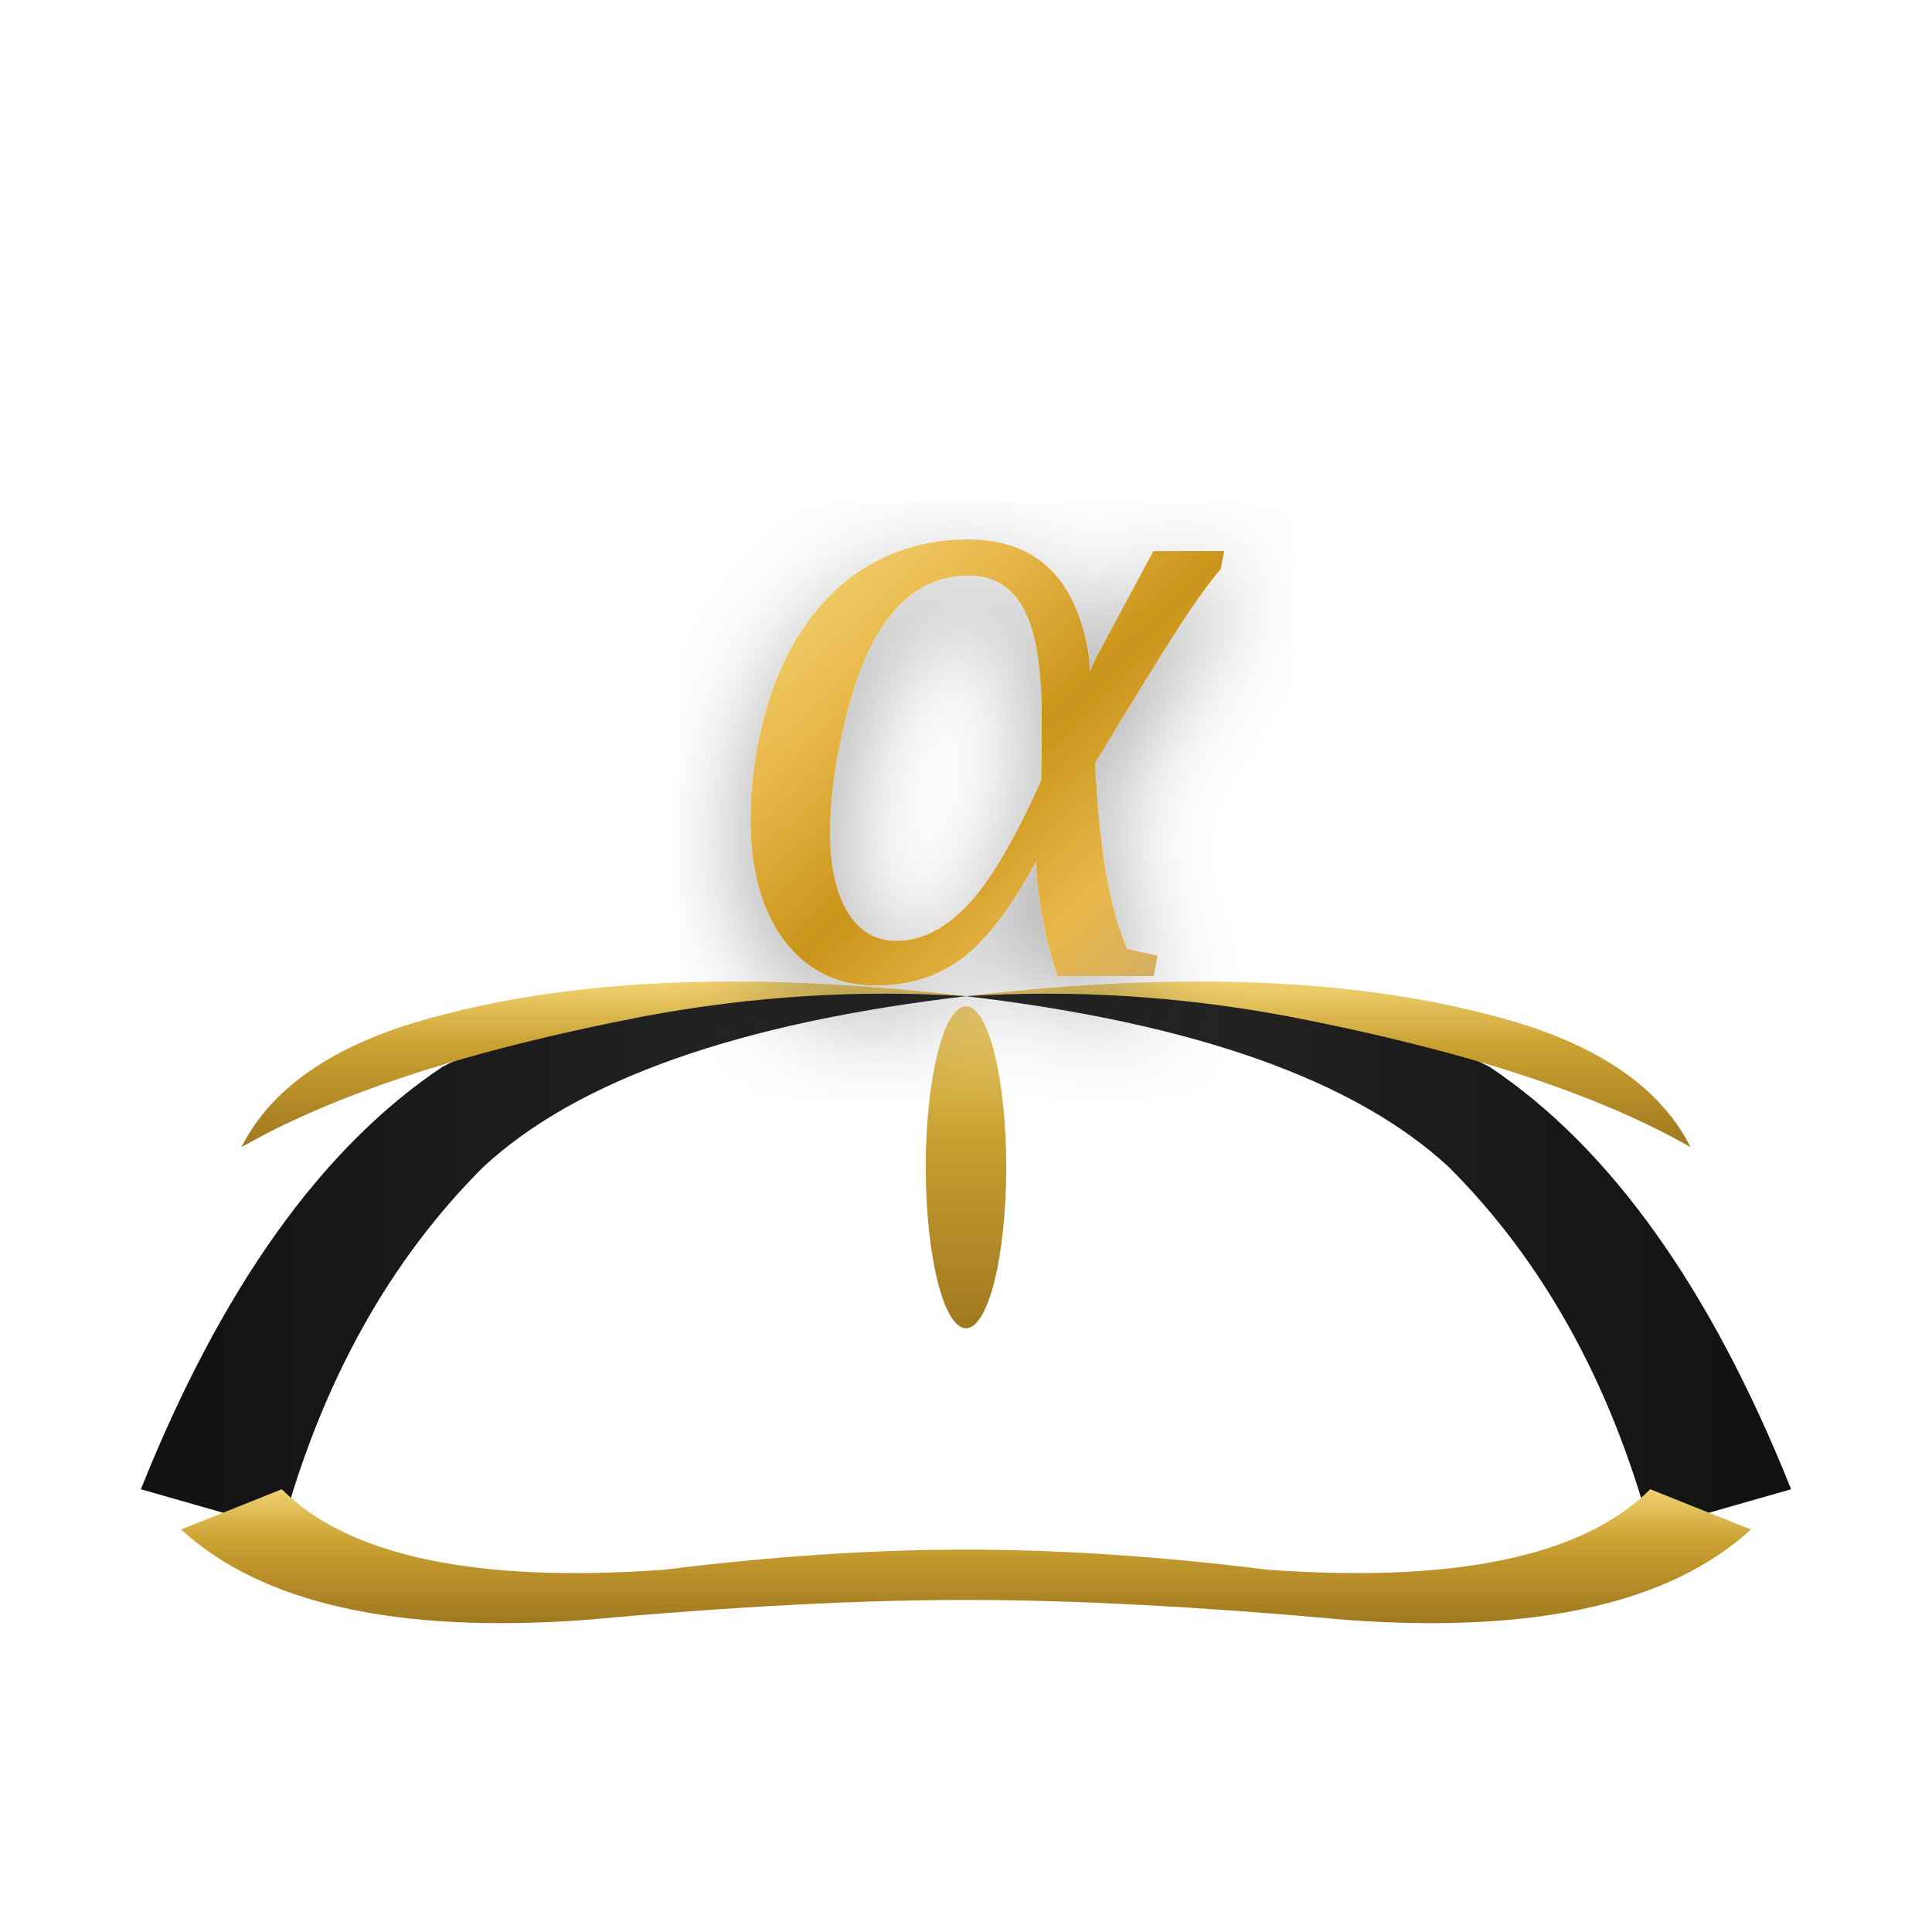
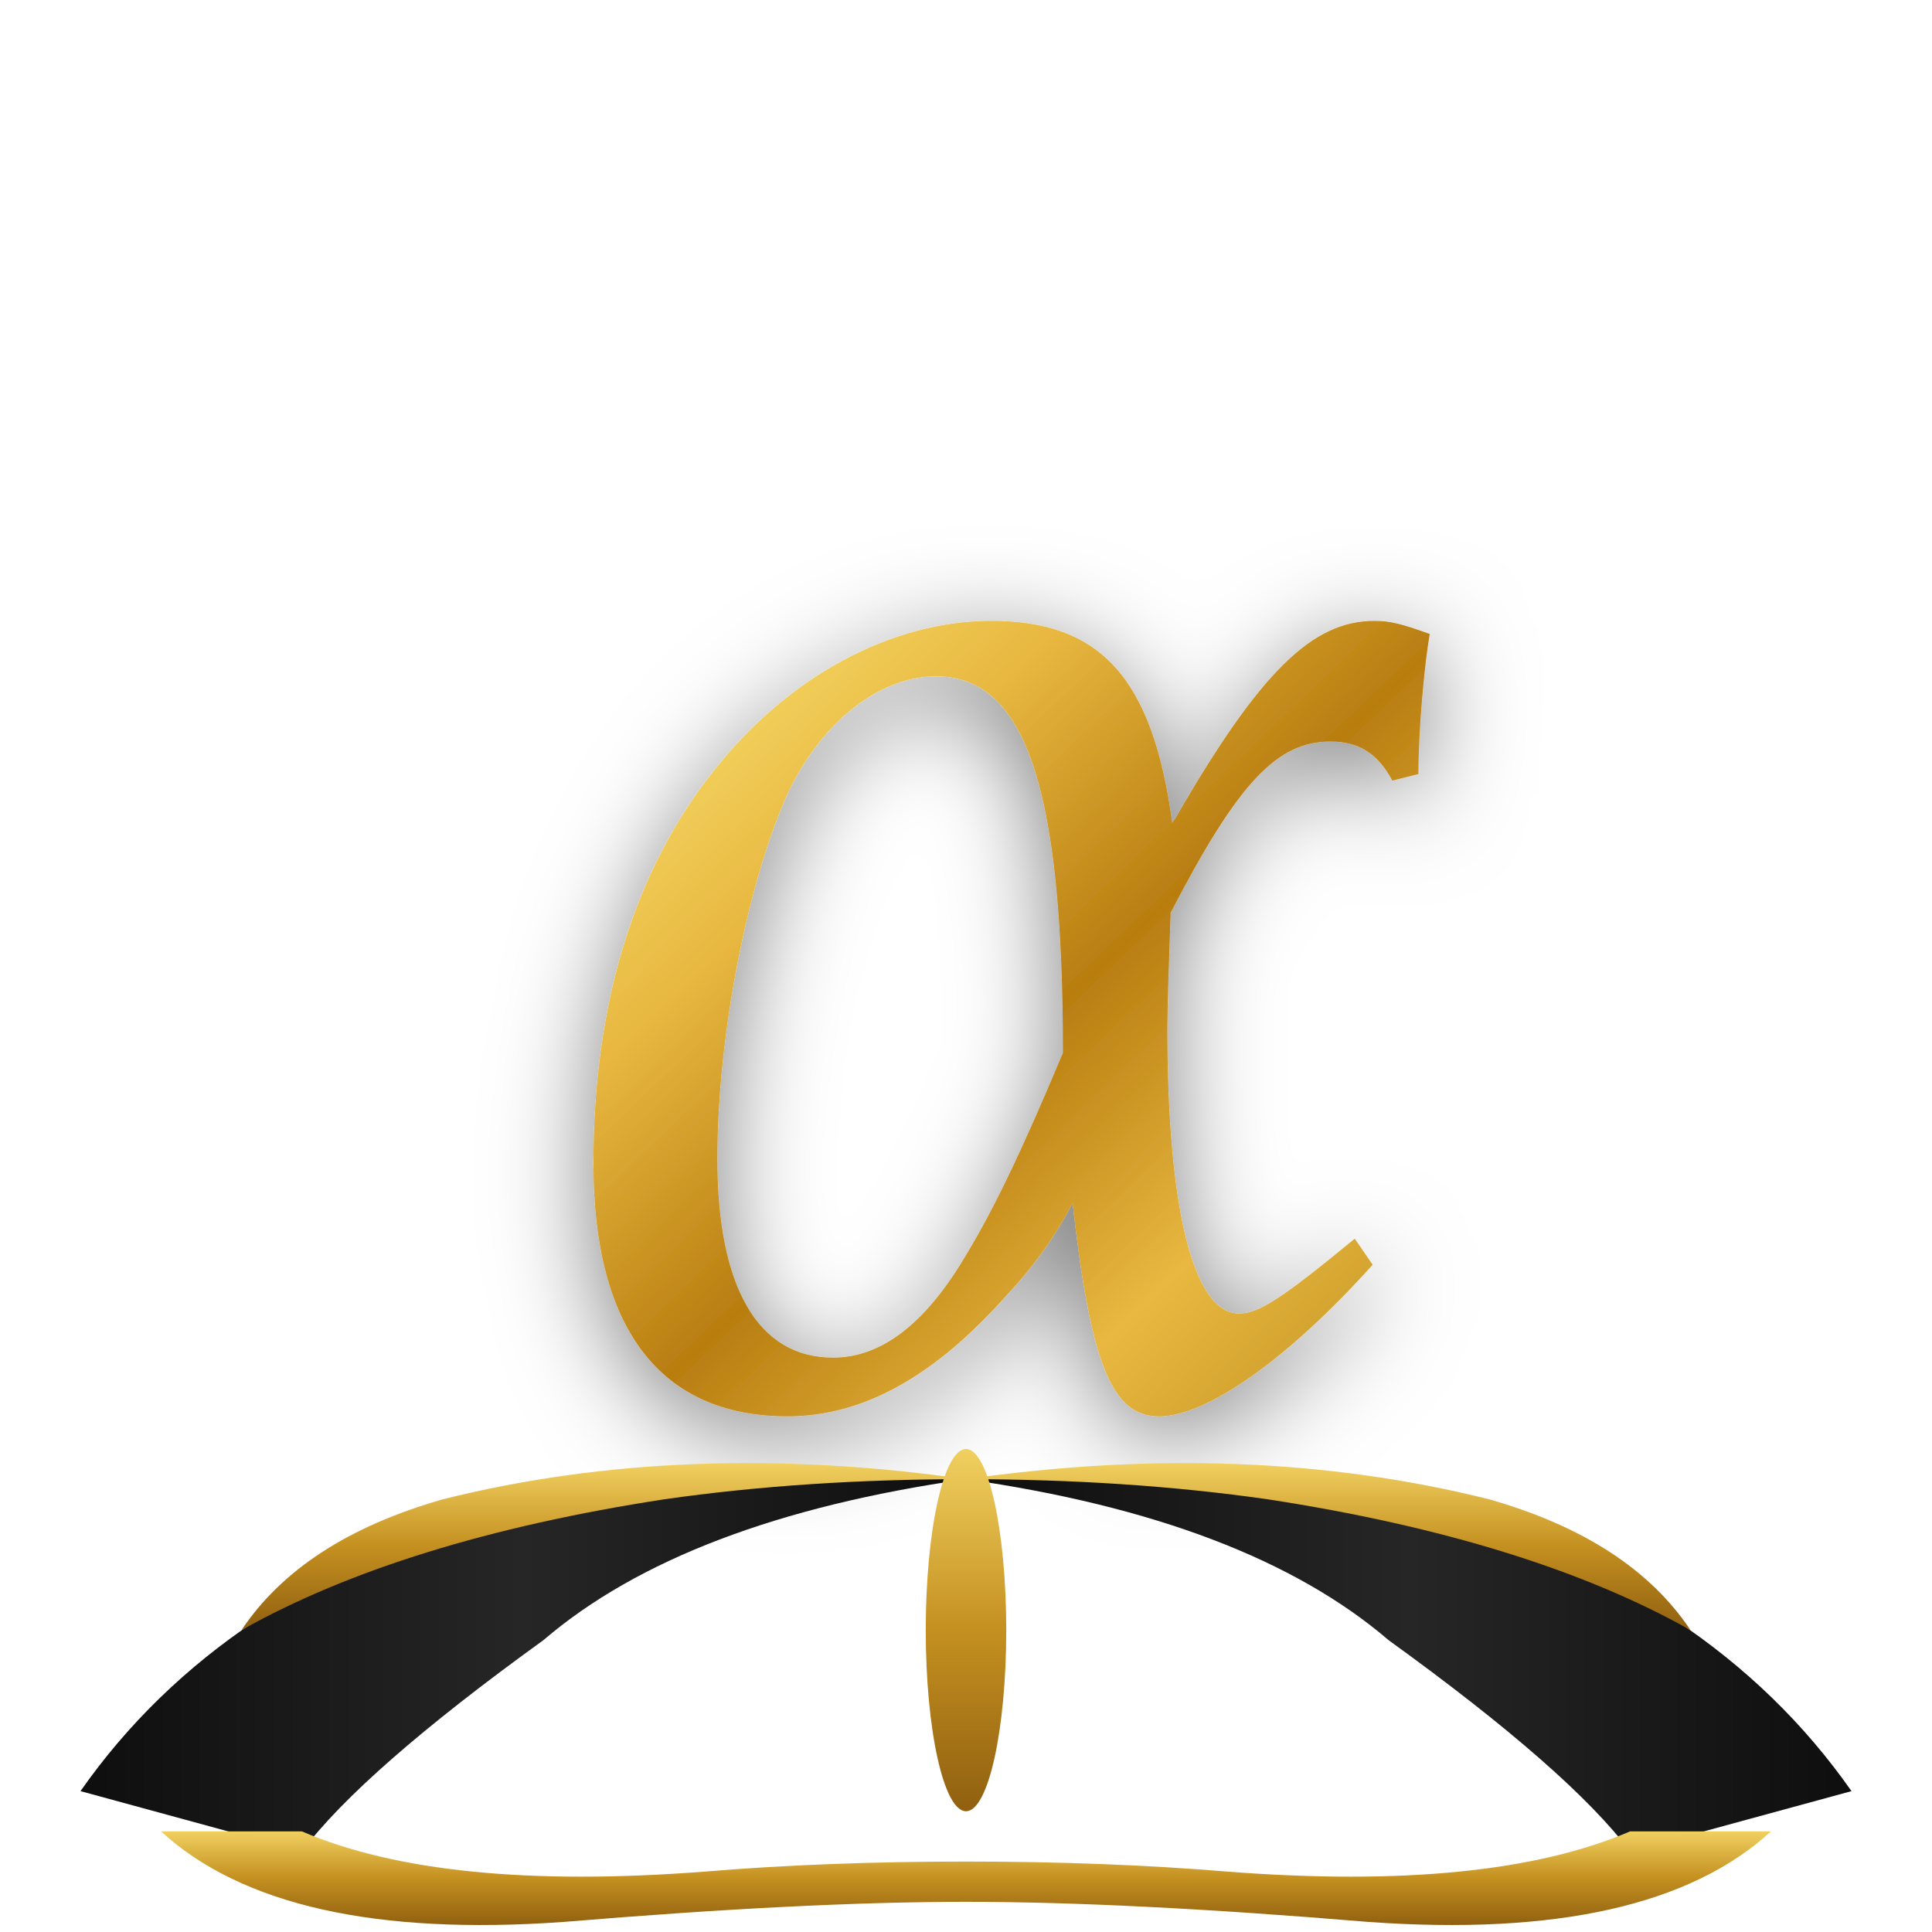
<svg xmlns="http://www.w3.org/2000/svg" viewBox="0 0 192 192" width="192" height="192">
  <defs>
-     <linearGradient id="goldAlpha" x1="0%" y1="0%" x2="100%" y2="100%">
-       <stop offset="0%" stop-color="#f5d980" />
-       <stop offset="28%" stop-color="#e8b84b" />
-       <stop offset="52%" stop-color="#c9941a" />
-       <stop offset="76%" stop-color="#e8b84b" />
-       <stop offset="100%" stop-color="#c9a96e" />
+     <linearGradient id="gA" x1="0%" y1="0%" x2="100%" y2="100%">
+       <stop offset="0%" stop-color="#fce97a" />
+       <stop offset="28%" stop-color="#e8b840" />
+       <stop offset="52%" stop-color="#b87d10" />
+       <stop offset="76%" stop-color="#e8b840" />
+       <stop offset="100%" stop-color="#c09020" />
    </linearGradient>
-     <linearGradient id="goldBook" x1="0%" y1="0%" x2="0%" y2="100%">
-       <stop offset="0%" stop-color="#f0d070" />
-       <stop offset="40%" stop-color="#c9a030" />
-       <stop offset="100%" stop-color="#a07820" />
+     <linearGradient id="gB" x1="0%" y1="0%" x2="0%" y2="100%">
+       <stop offset="0%" stop-color="#f0d060" />
+       <stop offset="50%" stop-color="#c49020" />
+       <stop offset="100%" stop-color="#906010" />
    </linearGradient>
-     <linearGradient id="darkPagesL" x1="0%" y1="0%" x2="100%" y2="0%">
-       <stop offset="0%" stop-color="#111111" />
-       <stop offset="100%" stop-color="#2a2a2a" />
+     <linearGradient id="gP" x1="0%" y1="0%" x2="100%" y2="0%">
+       <stop offset="0%" stop-color="#0e0e0e" />
+       <stop offset="50%" stop-color="#262626" />
+       <stop offset="100%" stop-color="#0e0e0e" />
    </linearGradient>
-     <linearGradient id="darkPagesR" x1="0%" y1="0%" x2="100%" y2="0%">
-       <stop offset="0%" stop-color="#2a2a2a" />
-       <stop offset="100%" stop-color="#111111" />
-     </linearGradient>
-     <filter id="shadow" x="-15%" y="-15%" width="130%" height="140%">
-       <feDropShadow dx="0" dy="3" stdDeviation="5" flood-color="rgba(0,0,0,0.40)" />
-     </filter>
-     <filter id="glow" x="-10%" y="-10%" width="120%" height="120%">
-       <feGaussianBlur stdDeviation="2" result="b" />
-       <feMerge>
-         <feMergeNode in="b" />
-         <feMergeNode in="SourceGraphic" />
-       </feMerge>
+     <filter id="ds" x="-15%" y="-15%" width="130%" height="140%">
+       <feDropShadow dx="0" dy="2" stdDeviation="5" flood-color="rgba(0,0,0,0.50)" />
    </filter>
  </defs>
-   <path d="M 14,148 Q 26,118 44,106 Q 64,96 96,99 Q 62,103 48,116 Q 34,130 28,152 Z" fill="url(#darkPagesL)" />
-   <path d="M 178,148 Q 166,118 148,106 Q 128,96 96,99 Q 130,103 144,116 Q 158,130 164,152 Z" fill="url(#darkPagesR)" />
-   <path d="M 96,99 Q 62,95 40,102 Q 28,106 24,114 Q 38,106 64,101 Q 80,98 96,99 Z" fill="url(#goldBook)" />
-   <path d="M 96,99 Q 130,95 152,102 Q 164,106 168,114 Q 154,106 128,101 Q 112,98 96,99 Z" fill="url(#goldBook)" />
-   <ellipse cx="96" cy="116" rx="4" ry="16" fill="url(#goldBook)" />
-   <path d="M 28,148 Q 38,158 66,156 Q 82,154 96,154 L 96,159 Q 80,159 58,161 Q 30,163 18,152 Z" fill="url(#goldBook)" />
-   <path d="M 164,148 Q 154,158 126,156 Q 110,154 96,154 L 96,159 Q 112,159 134,161 Q 162,163 174,152 Z" fill="url(#goldBook)" />
-   <text x="96" y="97" font-family="Georgia, 'Times New Roman', serif" font-size="92" font-style="italic" font-weight="400" text-anchor="middle" fill="url(#goldAlpha)" filter="url(#shadow)" dominant-baseline="auto">α</text>
+   <text x="96" y="138" font-family="Georgia, Palatino, 'Palatino Linotype', 'Book Antiqua', serif" font-style="italic" font-size="162" font-weight="400" text-anchor="middle" fill="url(#gA)" filter="url(#ds)">α</text>
+   <path d="M 8,178 Q 22,158 50,150 Q 72,145 96,147 Q 68,151 54,163 Q 36,176 30,184 Z" fill="url(#gP)" />
+   <path d="M 184,178 Q 170,158 142,150 Q 120,145 96,147 Q 124,151 138,163 Q 156,176 162,184 Z" fill="url(#gP)" />
+   <path d="M 96,147 Q 68,143 44,149 Q 30,153 24,162 Q 40,153 66,149 Q 80,147 96,147 Z" fill="url(#gB)" />
+   <path d="M 96,147 Q 124,143 148,149 Q 162,153 168,162 Q 152,153 126,149 Q 112,147 96,147 Z" fill="url(#gB)" />
+   <ellipse cx="96" cy="162" rx="4" ry="18" fill="url(#gB)" />
+   <path d="M 30,182 Q 44,188 70,186 Q 82,185 96,185 L 96,189 Q 80,189 56,191 Q 28,193 16,182 Z" fill="url(#gB)" />
+   <path d="M 162,182 Q 148,188 122,186 Q 110,185 96,185 L 96,189 Q 112,189 136,191 Q 164,193 176,182 Z" fill="url(#gB)" />
</svg>
